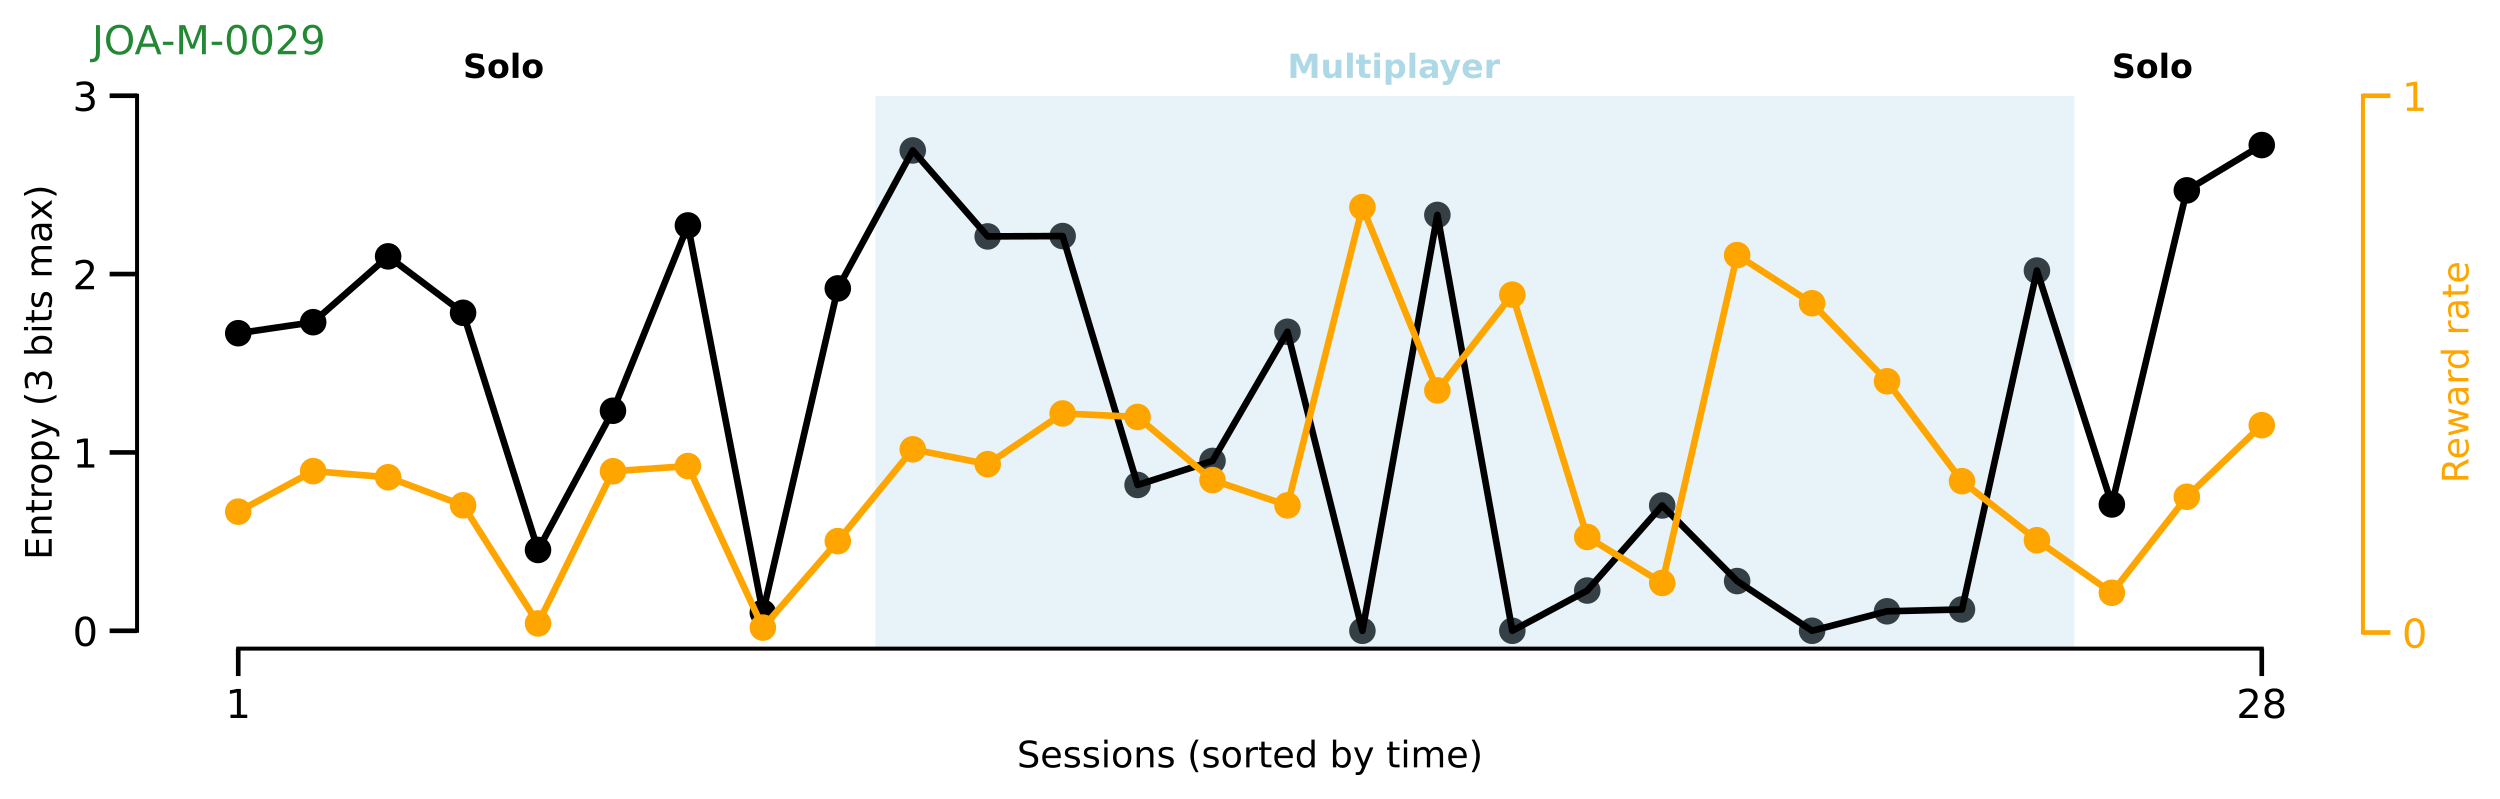
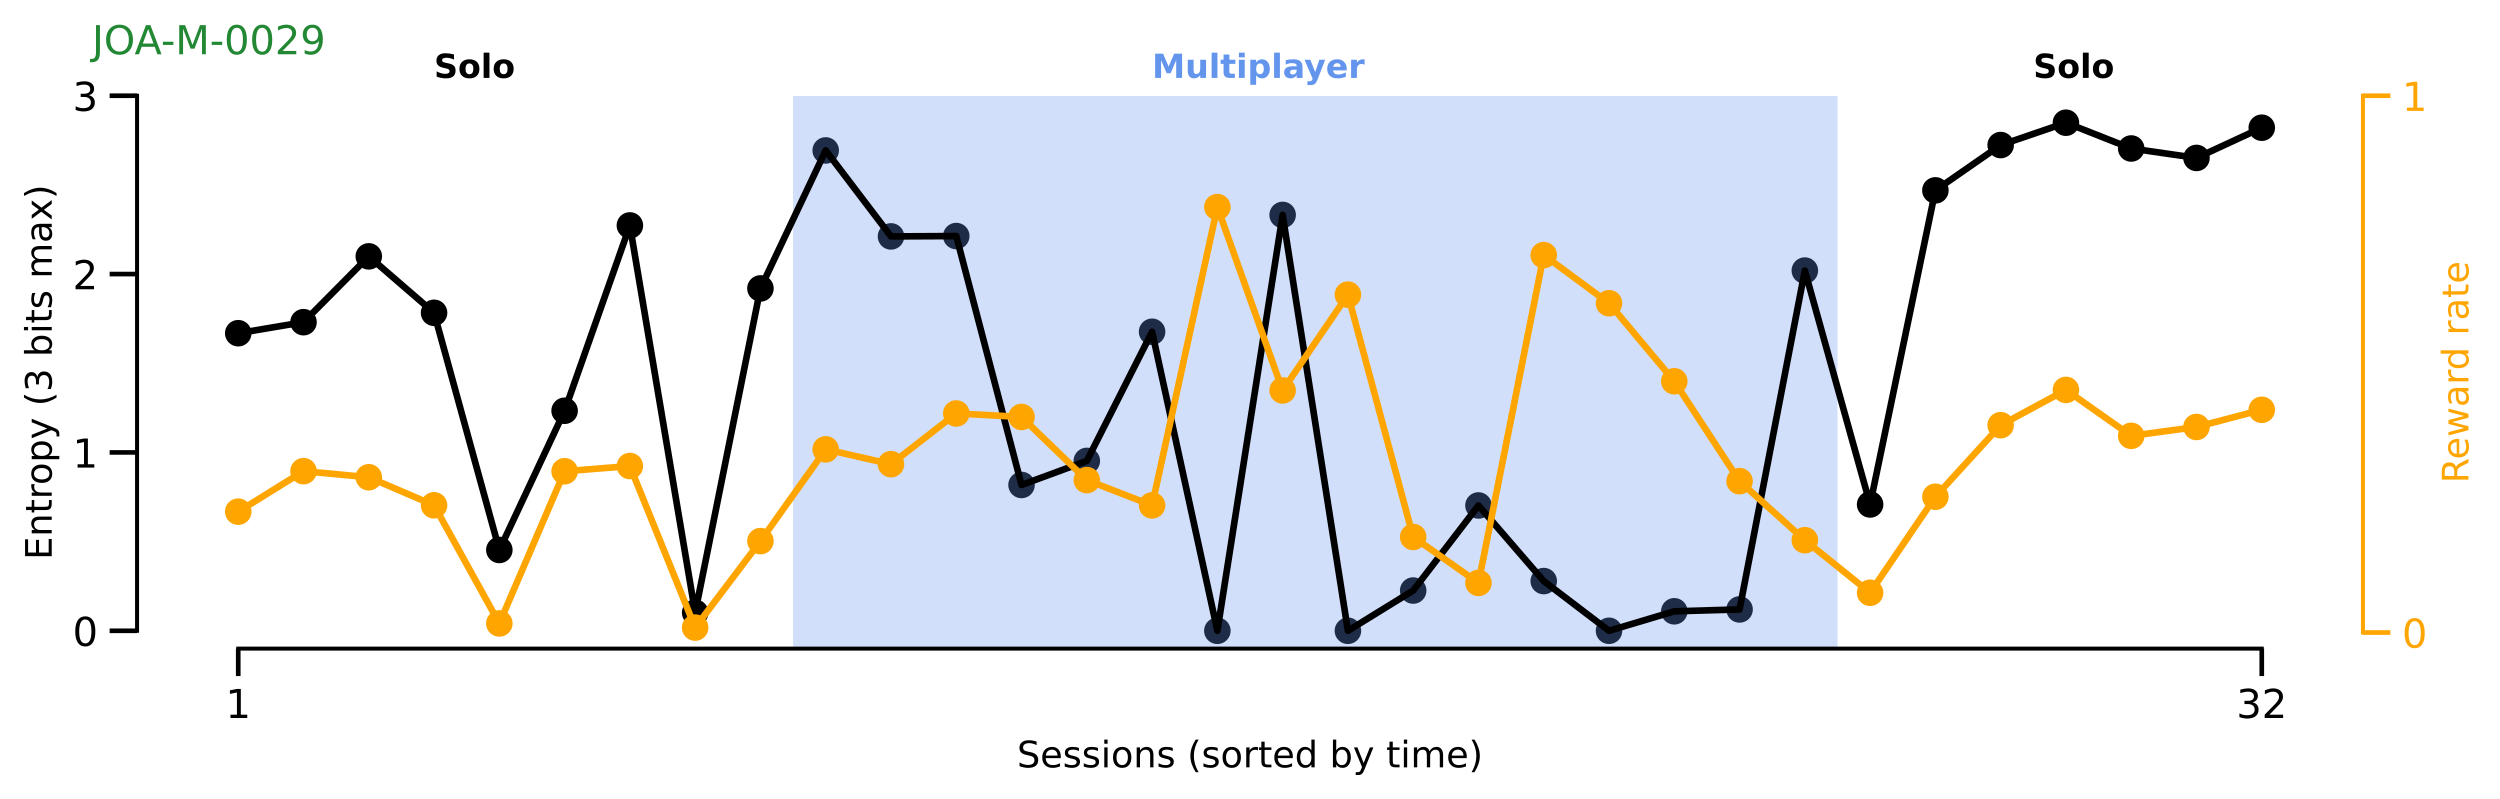
<svg xmlns="http://www.w3.org/2000/svg" xmlns:xlink="http://www.w3.org/1999/xlink" width="752.062pt" height="240.33pt" viewBox="0 0 752.062 240.33" version="1.1">
  <defs>
    <style type="text/css">*{stroke-linejoin: round; stroke-linecap: butt}</style>
  </defs>
  <g id="figure_1">
    <g id="patch_1">
      <path d="M 0 240.33  L 752.062 240.33  L 752.062 0  L 0 0  L 0 240.33  z " style="fill: none" />
    </g>
    <g id="axes_1">
      <g id="patch_2">
        <path d="M 41.231 195.12  L 710.831 195.12  L 710.831 28.8  L 41.231 28.8  L 41.231 195.12  z " style="fill: none" />
      </g>
      <g id="PathCollection_1">
        <defs>
-           <path id="md3c4a879fd" d="M 0 3.5  C 0.928 3.5 1.819 3.131 2.475 2.475  C 3.131 1.819 3.5 0.928 3.5 0  C 3.5 -0.928 3.131 -1.819 2.475 -2.475  C 1.819 -3.131 0.928 -3.5 0 -3.5  C -0.928 -3.5 -1.819 -3.131 -2.475 -2.475  C -3.131 -1.819 -3.5 -0.928 -3.5 0  C -3.5 0.928 -3.131 1.819 -2.475 2.475  C -1.819 3.131 -0.928 3.5 0 3.5  z " style="stroke: #000000" />
+           <path id="mc08b52b706" d="M 0 3.5  C 0.928 3.5 1.819 3.131 2.475 2.475  C 3.131 1.819 3.5 0.928 3.5 0  C 3.5 -0.928 3.131 -1.819 2.475 -2.475  C 1.819 -3.131 0.928 -3.5 0 -3.5  C -0.928 -3.5 -1.819 -3.131 -2.475 -2.475  C -3.131 -1.819 -3.5 -0.928 -3.5 0  C -3.5 0.928 -3.131 1.819 -2.475 2.475  C -1.819 3.131 -0.928 3.5 0 3.5  z " style="stroke: #000000" />
        </defs>
-         <g clip-path="url(#p5abefba0b2)">
-           <use xlink:href="#md3c4a879fd" x="71.667" y="100.238" style="stroke: #000000" />
-           <use xlink:href="#md3c4a879fd" x="94.213" y="96.921" style="stroke: #000000" />
-           <use xlink:href="#md3c4a879fd" x="116.758" y="77.117" style="stroke: #000000" />
-           <use xlink:href="#md3c4a879fd" x="139.304" y="94.098" style="stroke: #000000" />
-           <use xlink:href="#md3c4a879fd" x="161.849" y="165.441" style="stroke: #000000" />
-           <use xlink:href="#md3c4a879fd" x="184.395" y="123.566" style="stroke: #000000" />
-           <use xlink:href="#md3c4a879fd" x="206.94" y="67.819" style="stroke: #000000" />
-           <use xlink:href="#md3c4a879fd" x="229.485" y="184.305" style="stroke: #000000" />
-           <use xlink:href="#md3c4a879fd" x="252.031" y="86.764" style="stroke: #000000" />
-           <use xlink:href="#md3c4a879fd" x="274.576" y="45.256" style="stroke: #000000" />
-           <use xlink:href="#md3c4a879fd" x="297.122" y="71.117" style="stroke: #000000" />
-           <use xlink:href="#md3c4a879fd" x="319.667" y="71.014" style="stroke: #000000" />
-           <use xlink:href="#md3c4a879fd" x="342.213" y="145.889" style="stroke: #000000" />
-           <use xlink:href="#md3c4a879fd" x="364.758" y="138.654" style="stroke: #000000" />
-           <use xlink:href="#md3c4a879fd" x="387.304" y="99.801" style="stroke: #000000" />
-           <use xlink:href="#md3c4a879fd" x="409.849" y="189.755" style="stroke: #000000" />
-           <use xlink:href="#md3c4a879fd" x="432.395" y="64.656" style="stroke: #000000" />
-           <use xlink:href="#md3c4a879fd" x="454.94" y="189.755" style="stroke: #000000" />
-           <use xlink:href="#md3c4a879fd" x="477.485" y="177.649" style="stroke: #000000" />
-           <use xlink:href="#md3c4a879fd" x="500.031" y="152.057" style="stroke: #000000" />
-           <use xlink:href="#md3c4a879fd" x="522.576" y="174.801" style="stroke: #000000" />
-           <use xlink:href="#md3c4a879fd" x="545.122" y="189.755" style="stroke: #000000" />
-           <use xlink:href="#md3c4a879fd" x="567.667" y="183.893" style="stroke: #000000" />
-           <use xlink:href="#md3c4a879fd" x="590.213" y="183.332" style="stroke: #000000" />
-           <use xlink:href="#md3c4a879fd" x="612.758" y="81.395" style="stroke: #000000" />
-           <use xlink:href="#md3c4a879fd" x="635.304" y="151.754" style="stroke: #000000" />
-           <use xlink:href="#md3c4a879fd" x="657.849" y="57.263" style="stroke: #000000" />
-           <use xlink:href="#md3c4a879fd" x="680.395" y="43.635" style="stroke: #000000" />
+         <g clip-path="url(#pdc234f797a)">
+           <use xlink:href="#mc08b52b706" x="71.667" y="100.238" style="stroke: #000000" />
+           <use xlink:href="#mc08b52b706" x="91.304" y="96.921" style="stroke: #000000" />
+           <use xlink:href="#mc08b52b706" x="110.94" y="77.117" style="stroke: #000000" />
+           <use xlink:href="#mc08b52b706" x="130.576" y="94.098" style="stroke: #000000" />
+           <use xlink:href="#mc08b52b706" x="150.213" y="165.441" style="stroke: #000000" />
+           <use xlink:href="#mc08b52b706" x="169.849" y="123.566" style="stroke: #000000" />
+           <use xlink:href="#mc08b52b706" x="189.485" y="67.819" style="stroke: #000000" />
+           <use xlink:href="#mc08b52b706" x="209.122" y="184.305" style="stroke: #000000" />
+           <use xlink:href="#mc08b52b706" x="228.758" y="86.764" style="stroke: #000000" />
+           <use xlink:href="#mc08b52b706" x="248.395" y="45.256" style="stroke: #000000" />
+           <use xlink:href="#mc08b52b706" x="268.031" y="71.117" style="stroke: #000000" />
+           <use xlink:href="#mc08b52b706" x="287.667" y="71.014" style="stroke: #000000" />
+           <use xlink:href="#mc08b52b706" x="307.304" y="145.889" style="stroke: #000000" />
+           <use xlink:href="#mc08b52b706" x="326.94" y="138.654" style="stroke: #000000" />
+           <use xlink:href="#mc08b52b706" x="346.576" y="99.801" style="stroke: #000000" />
+           <use xlink:href="#mc08b52b706" x="366.213" y="189.755" style="stroke: #000000" />
+           <use xlink:href="#mc08b52b706" x="385.849" y="64.656" style="stroke: #000000" />
+           <use xlink:href="#mc08b52b706" x="405.485" y="189.755" style="stroke: #000000" />
+           <use xlink:href="#mc08b52b706" x="425.122" y="177.649" style="stroke: #000000" />
+           <use xlink:href="#mc08b52b706" x="444.758" y="152.057" style="stroke: #000000" />
+           <use xlink:href="#mc08b52b706" x="464.395" y="174.801" style="stroke: #000000" />
+           <use xlink:href="#mc08b52b706" x="484.031" y="189.755" style="stroke: #000000" />
+           <use xlink:href="#mc08b52b706" x="503.667" y="183.893" style="stroke: #000000" />
+           <use xlink:href="#mc08b52b706" x="523.304" y="183.332" style="stroke: #000000" />
+           <use xlink:href="#mc08b52b706" x="542.94" y="81.395" style="stroke: #000000" />
+           <use xlink:href="#mc08b52b706" x="562.576" y="151.754" style="stroke: #000000" />
+           <use xlink:href="#mc08b52b706" x="582.213" y="57.263" style="stroke: #000000" />
+           <use xlink:href="#mc08b52b706" x="601.849" y="43.635" style="stroke: #000000" />
+           <use xlink:href="#mc08b52b706" x="621.485" y="36.917" style="stroke: #000000" />
+           <use xlink:href="#mc08b52b706" x="641.122" y="44.67" style="stroke: #000000" />
+           <use xlink:href="#mc08b52b706" x="660.758" y="47.511" style="stroke: #000000" />
+           <use xlink:href="#mc08b52b706" x="680.395" y="38.418" style="stroke: #000000" />
        </g>
      </g>
      <g id="patch_3">
-         <path d="M 263.304 195.12  L 624.031 195.12  L 624.031 28.8  L 263.304 28.8  z " clip-path="url(#p5abefba0b2)" style="fill: #add8e6; opacity: 0.3" />
+         <path d="M 238.576 195.12  L 552.758 195.12  L 552.758 28.8  L 238.576 28.8  z " clip-path="url(#pdc234f797a)" style="fill: #6495ed; opacity: 0.3" />
      </g>
      <g id="matplotlib.axis_1">
        <g id="xtick_1">
          <g id="line2d_1">
            <defs>
-               <path id="m844cc47be1" d="M 0 0  L 0 8.25  " style="stroke: #000000; stroke-width: 1.4" />
-             </defs>
-             <g>
-               <use xlink:href="#m844cc47be1" x="71.667" y="195.12" style="stroke: #000000; stroke-width: 1.4" />
+               <path id="ma9e81894f5" d="M 0 0  L 0 8.25  " style="stroke: #000000; stroke-width: 1.4" />
+             </defs>
+             <g>
+               <use xlink:href="#ma9e81894f5" x="71.667" y="195.12" style="stroke: #000000; stroke-width: 1.4" />
            </g>
          </g>
          <g id="text_1">
            <g transform="translate(67.8498 215.9881) scale(0.12 -0.12)">
              <defs>
                <path id="DejaVuSans-31" d="M 794 531  L 1825 531  L 1825 4091  L 703 3866  L 703 4441  L 1819 4666  L 2450 4666  L 2450 531  L 3481 531  L 3481 0  L 794 0  L 794 531  z " transform="scale(0.015625)" />
              </defs>
              <use xlink:href="#DejaVuSans-31" />
            </g>
          </g>
        </g>
        <g id="xtick_2">
          <g id="line2d_2">
            <g>
-               <use xlink:href="#m844cc47be1" x="680.395" y="195.12" style="stroke: #000000; stroke-width: 1.4" />
+               <use xlink:href="#ma9e81894f5" x="680.395" y="195.12" style="stroke: #000000; stroke-width: 1.4" />
            </g>
          </g>
          <g id="text_2">
            <g transform="translate(672.7596 215.9881) scale(0.12 -0.12)">
              <defs>
+                 <path id="DejaVuSans-33" d="M 2597 2516  Q 3050 2419 3304 2112  Q 3559 1806 3559 1356  Q 3559 666 3084 287  Q 2609 -91 1734 -91  Q 1441 -91 1130 -33  Q 819 25 488 141  L 488 750  Q 750 597 1062 519  Q 1375 441 1716 441  Q 2309 441 2620 675  Q 2931 909 2931 1356  Q 2931 1769 2642 2001  Q 2353 2234 1838 2234  L 1294 2234  L 1294 2753  L 1863 2753  Q 2328 2753 2575 2939  Q 2822 3125 2822 3475  Q 2822 3834 2567 4026  Q 2313 4219 1838 4219  Q 1578 4219 1281 4162  Q 984 4106 628 3988  L 628 4550  Q 988 4650 1302 4700  Q 1616 4750 1894 4750  Q 2613 4750 3031 4423  Q 3450 4097 3450 3541  Q 3450 3153 3228 2886  Q 3006 2619 2597 2516  z " transform="scale(0.015625)" />
                <path id="DejaVuSans-32" d="M 1228 531  L 3431 531  L 3431 0  L 469 0  L 469 531  Q 828 903 1448 1529  Q 2069 2156 2228 2338  Q 2531 2678 2651 2914  Q 2772 3150 2772 3378  Q 2772 3750 2511 3984  Q 2250 4219 1831 4219  Q 1534 4219 1204 4116  Q 875 4013 500 3803  L 500 4441  Q 881 4594 1212 4672  Q 1544 4750 1819 4750  Q 2544 4750 2975 4387  Q 3406 4025 3406 3419  Q 3406 3131 3298 2873  Q 3191 2616 2906 2266  Q 2828 2175 2409 1742  Q 1991 1309 1228 531  z " transform="scale(0.015625)" />
-                 <path id="DejaVuSans-38" d="M 2034 2216  Q 1584 2216 1326 1975  Q 1069 1734 1069 1313  Q 1069 891 1326 650  Q 1584 409 2034 409  Q 2484 409 2743 651  Q 3003 894 3003 1313  Q 3003 1734 2745 1975  Q 2488 2216 2034 2216  z M 1403 2484  Q 997 2584 770 2862  Q 544 3141 544 3541  Q 544 4100 942 4425  Q 1341 4750 2034 4750  Q 2731 4750 3128 4425  Q 3525 4100 3525 3541  Q 3525 3141 3298 2862  Q 3072 2584 2669 2484  Q 3125 2378 3379 2068  Q 3634 1759 3634 1313  Q 3634 634 3220 271  Q 2806 -91 2034 -91  Q 1263 -91 848 271  Q 434 634 434 1313  Q 434 1759 690 2068  Q 947 2378 1403 2484  z M 1172 3481  Q 1172 3119 1398 2916  Q 1625 2713 2034 2713  Q 2441 2713 2670 2916  Q 2900 3119 2900 3481  Q 2900 3844 2670 4047  Q 2441 4250 2034 4250  Q 1625 4250 1398 4047  Q 1172 3844 1172 3481  z " transform="scale(0.015625)" />
              </defs>
-               <use xlink:href="#DejaVuSans-32" />
-               <use xlink:href="#DejaVuSans-38" transform="translate(63.62305 0)" />
+               <use xlink:href="#DejaVuSans-33" />
+               <use xlink:href="#DejaVuSans-32" transform="translate(63.62305 0)" />
            </g>
          </g>
        </g>
        <g id="text_3">
          <g transform="translate(305.9489 230.842) scale(0.11 -0.11)">
            <defs>
              <path id="DejaVuSans-53" d="M 3425 4513  L 3425 3897  Q 3066 4069 2747 4153  Q 2428 4238 2131 4238  Q 1616 4238 1336 4038  Q 1056 3838 1056 3469  Q 1056 3159 1242 3001  Q 1428 2844 1947 2747  L 2328 2669  Q 3034 2534 3370 2195  Q 3706 1856 3706 1288  Q 3706 609 3251 259  Q 2797 -91 1919 -91  Q 1588 -91 1214 -16  Q 841 59 441 206  L 441 856  Q 825 641 1194 531  Q 1563 422 1919 422  Q 2459 422 2753 634  Q 3047 847 3047 1241  Q 3047 1584 2836 1778  Q 2625 1972 2144 2069  L 1759 2144  Q 1053 2284 737 2584  Q 422 2884 422 3419  Q 422 4038 858 4394  Q 1294 4750 2059 4750  Q 2388 4750 2728 4690  Q 3069 4631 3425 4513  z " transform="scale(0.015625)" />
              <path id="DejaVuSans-65" d="M 3597 1894  L 3597 1613  L 953 1613  Q 991 1019 1311 708  Q 1631 397 2203 397  Q 2534 397 2845 478  Q 3156 559 3463 722  L 3463 178  Q 3153 47 2828 -22  Q 2503 -91 2169 -91  Q 1331 -91 842 396  Q 353 884 353 1716  Q 353 2575 817 3079  Q 1281 3584 2069 3584  Q 2775 3584 3186 3129  Q 3597 2675 3597 1894  z M 3022 2063  Q 3016 2534 2758 2815  Q 2500 3097 2075 3097  Q 1594 3097 1305 2825  Q 1016 2553 972 2059  L 3022 2063  z " transform="scale(0.015625)" />
              <path id="DejaVuSans-73" d="M 2834 3397  L 2834 2853  Q 2591 2978 2328 3040  Q 2066 3103 1784 3103  Q 1356 3103 1142 2972  Q 928 2841 928 2578  Q 928 2378 1081 2264  Q 1234 2150 1697 2047  L 1894 2003  Q 2506 1872 2764 1633  Q 3022 1394 3022 966  Q 3022 478 2636 193  Q 2250 -91 1575 -91  Q 1294 -91 989 -36  Q 684 19 347 128  L 347 722  Q 666 556 975 473  Q 1284 391 1588 391  Q 1994 391 2212 530  Q 2431 669 2431 922  Q 2431 1156 2273 1281  Q 2116 1406 1581 1522  L 1381 1569  Q 847 1681 609 1914  Q 372 2147 372 2553  Q 372 3047 722 3315  Q 1072 3584 1716 3584  Q 2034 3584 2315 3537  Q 2597 3491 2834 3397  z " transform="scale(0.015625)" />
              <path id="DejaVuSans-69" d="M 603 3500  L 1178 3500  L 1178 0  L 603 0  L 603 3500  z M 603 4863  L 1178 4863  L 1178 4134  L 603 4134  L 603 4863  z " transform="scale(0.015625)" />
              <path id="DejaVuSans-6f" d="M 1959 3097  Q 1497 3097 1228 2736  Q 959 2375 959 1747  Q 959 1119 1226 758  Q 1494 397 1959 397  Q 2419 397 2687 759  Q 2956 1122 2956 1747  Q 2956 2369 2687 2733  Q 2419 3097 1959 3097  z M 1959 3584  Q 2709 3584 3137 3096  Q 3566 2609 3566 1747  Q 3566 888 3137 398  Q 2709 -91 1959 -91  Q 1206 -91 779 398  Q 353 888 353 1747  Q 353 2609 779 3096  Q 1206 3584 1959 3584  z " transform="scale(0.015625)" />
              <path id="DejaVuSans-6e" d="M 3513 2113  L 3513 0  L 2938 0  L 2938 2094  Q 2938 2591 2744 2837  Q 2550 3084 2163 3084  Q 1697 3084 1428 2787  Q 1159 2491 1159 1978  L 1159 0  L 581 0  L 581 3500  L 1159 3500  L 1159 2956  Q 1366 3272 1645 3428  Q 1925 3584 2291 3584  Q 2894 3584 3203 3211  Q 3513 2838 3513 2113  z " transform="scale(0.015625)" />
              <path id="DejaVuSans-20" transform="scale(0.015625)" />
              <path id="DejaVuSans-28" d="M 1984 4856  Q 1566 4138 1362 3434  Q 1159 2731 1159 2009  Q 1159 1288 1364 580  Q 1569 -128 1984 -844  L 1484 -844  Q 1016 -109 783 600  Q 550 1309 550 2009  Q 550 2706 781 3412  Q 1013 4119 1484 4856  L 1984 4856  z " transform="scale(0.015625)" />
              <path id="DejaVuSans-72" d="M 2631 2963  Q 2534 3019 2420 3045  Q 2306 3072 2169 3072  Q 1681 3072 1420 2755  Q 1159 2438 1159 1844  L 1159 0  L 581 0  L 581 3500  L 1159 3500  L 1159 2956  Q 1341 3275 1631 3429  Q 1922 3584 2338 3584  Q 2397 3584 2469 3576  Q 2541 3569 2628 3553  L 2631 2963  z " transform="scale(0.015625)" />
              <path id="DejaVuSans-74" d="M 1172 4494  L 1172 3500  L 2356 3500  L 2356 3053  L 1172 3053  L 1172 1153  Q 1172 725 1289 603  Q 1406 481 1766 481  L 2356 481  L 2356 0  L 1766 0  Q 1100 0 847 248  Q 594 497 594 1153  L 594 3053  L 172 3053  L 172 3500  L 594 3500  L 594 4494  L 1172 4494  z " transform="scale(0.015625)" />
              <path id="DejaVuSans-64" d="M 2906 2969  L 2906 4863  L 3481 4863  L 3481 0  L 2906 0  L 2906 525  Q 2725 213 2448 61  Q 2172 -91 1784 -91  Q 1150 -91 751 415  Q 353 922 353 1747  Q 353 2572 751 3078  Q 1150 3584 1784 3584  Q 2172 3584 2448 3432  Q 2725 3281 2906 2969  z M 947 1747  Q 947 1113 1208 752  Q 1469 391 1925 391  Q 2381 391 2643 752  Q 2906 1113 2906 1747  Q 2906 2381 2643 2742  Q 2381 3103 1925 3103  Q 1469 3103 1208 2742  Q 947 2381 947 1747  z " transform="scale(0.015625)" />
              <path id="DejaVuSans-62" d="M 3116 1747  Q 3116 2381 2855 2742  Q 2594 3103 2138 3103  Q 1681 3103 1420 2742  Q 1159 2381 1159 1747  Q 1159 1113 1420 752  Q 1681 391 2138 391  Q 2594 391 2855 752  Q 3116 1113 3116 1747  z M 1159 2969  Q 1341 3281 1617 3432  Q 1894 3584 2278 3584  Q 2916 3584 3314 3078  Q 3713 2572 3713 1747  Q 3713 922 3314 415  Q 2916 -91 2278 -91  Q 1894 -91 1617 61  Q 1341 213 1159 525  L 1159 0  L 581 0  L 581 4863  L 1159 4863  L 1159 2969  z " transform="scale(0.015625)" />
              <path id="DejaVuSans-79" d="M 2059 -325  Q 1816 -950 1584 -1140  Q 1353 -1331 966 -1331  L 506 -1331  L 506 -850  L 844 -850  Q 1081 -850 1212 -737  Q 1344 -625 1503 -206  L 1606 56  L 191 3500  L 800 3500  L 1894 763  L 2988 3500  L 3597 3500  L 2059 -325  z " transform="scale(0.015625)" />
              <path id="DejaVuSans-6d" d="M 3328 2828  Q 3544 3216 3844 3400  Q 4144 3584 4550 3584  Q 5097 3584 5394 3201  Q 5691 2819 5691 2113  L 5691 0  L 5113 0  L 5113 2094  Q 5113 2597 4934 2840  Q 4756 3084 4391 3084  Q 3944 3084 3684 2787  Q 3425 2491 3425 1978  L 3425 0  L 2847 0  L 2847 2094  Q 2847 2600 2669 2842  Q 2491 3084 2119 3084  Q 1678 3084 1418 2786  Q 1159 2488 1159 1978  L 1159 0  L 581 0  L 581 3500  L 1159 3500  L 1159 2956  Q 1356 3278 1631 3431  Q 1906 3584 2284 3584  Q 2666 3584 2933 3390  Q 3200 3197 3328 2828  z " transform="scale(0.015625)" />
              <path id="DejaVuSans-29" d="M 513 4856  L 1013 4856  Q 1481 4119 1714 3412  Q 1947 2706 1947 2009  Q 1947 1309 1714 600  Q 1481 -109 1013 -844  L 513 -844  Q 928 -128 1133 580  Q 1338 1288 1338 2009  Q 1338 2731 1133 3434  Q 928 4138 513 4856  z " transform="scale(0.015625)" />
            </defs>
            <use xlink:href="#DejaVuSans-53" />
            <use xlink:href="#DejaVuSans-65" transform="translate(63.47656 0)" />
            <use xlink:href="#DejaVuSans-73" transform="translate(125 0)" />
            <use xlink:href="#DejaVuSans-73" transform="translate(177.0996 0)" />
            <use xlink:href="#DejaVuSans-69" transform="translate(229.1992 0)" />
            <use xlink:href="#DejaVuSans-6f" transform="translate(256.9824 0)" />
            <use xlink:href="#DejaVuSans-6e" transform="translate(318.1641 0)" />
            <use xlink:href="#DejaVuSans-73" transform="translate(381.543 0)" />
            <use xlink:href="#DejaVuSans-20" transform="translate(433.6426 0)" />
            <use xlink:href="#DejaVuSans-28" transform="translate(465.4297 0)" />
            <use xlink:href="#DejaVuSans-73" transform="translate(504.4434 0)" />
            <use xlink:href="#DejaVuSans-6f" transform="translate(556.543 0)" />
            <use xlink:href="#DejaVuSans-72" transform="translate(617.7246 0)" />
            <use xlink:href="#DejaVuSans-74" transform="translate(658.8379 0)" />
            <use xlink:href="#DejaVuSans-65" transform="translate(698.0469 0)" />
            <use xlink:href="#DejaVuSans-64" transform="translate(759.5703 0)" />
            <use xlink:href="#DejaVuSans-20" transform="translate(823.0469 0)" />
            <use xlink:href="#DejaVuSans-62" transform="translate(854.834 0)" />
            <use xlink:href="#DejaVuSans-79" transform="translate(918.3105 0)" />
            <use xlink:href="#DejaVuSans-20" transform="translate(977.4902 0)" />
            <use xlink:href="#DejaVuSans-74" transform="translate(1009.277 0)" />
            <use xlink:href="#DejaVuSans-69" transform="translate(1048.486 0)" />
            <use xlink:href="#DejaVuSans-6d" transform="translate(1076.27 0)" />
            <use xlink:href="#DejaVuSans-65" transform="translate(1173.682 0)" />
            <use xlink:href="#DejaVuSans-29" transform="translate(1235.205 0)" />
          </g>
        </g>
      </g>
      <g id="matplotlib.axis_2">
        <g id="ytick_1">
          <g id="line2d_3">
            <defs>
-               <path id="m5812d66f61" d="M 0 0  L -8.25 0  " style="stroke: #000000; stroke-width: 1.4" />
-             </defs>
-             <g>
-               <use xlink:href="#m5812d66f61" x="41.231" y="189.755" style="stroke: #000000; stroke-width: 1.4" />
+               <path id="mdd4c0c4af2" d="M 0 0  L -8.25 0  " style="stroke: #000000; stroke-width: 1.4" />
+             </defs>
+             <g>
+               <use xlink:href="#mdd4c0c4af2" x="41.231" y="189.755" style="stroke: #000000; stroke-width: 1.4" />
            </g>
          </g>
          <g id="text_4">
            <g transform="translate(21.84594 194.3139) scale(0.12 -0.12)">
              <defs>
                <path id="DejaVuSans-30" d="M 2034 4250  Q 1547 4250 1301 3770  Q 1056 3291 1056 2328  Q 1056 1369 1301 889  Q 1547 409 2034 409  Q 2525 409 2770 889  Q 3016 1369 3016 2328  Q 3016 3291 2770 3770  Q 2525 4250 2034 4250  z M 2034 4750  Q 2819 4750 3233 4129  Q 3647 3509 3647 2328  Q 3647 1150 3233 529  Q 2819 -91 2034 -91  Q 1250 -91 836 529  Q 422 1150 422 2328  Q 422 3509 836 4129  Q 1250 4750 2034 4750  z " transform="scale(0.015625)" />
              </defs>
              <use xlink:href="#DejaVuSans-30" />
            </g>
          </g>
        </g>
        <g id="ytick_2">
          <g id="line2d_4">
            <g>
-               <use xlink:href="#m5812d66f61" x="41.231" y="136.103" style="stroke: #000000; stroke-width: 1.4" />
+               <use xlink:href="#mdd4c0c4af2" x="41.231" y="136.103" style="stroke: #000000; stroke-width: 1.4" />
            </g>
          </g>
          <g id="text_5">
            <g transform="translate(21.84594 140.6623) scale(0.12 -0.12)">
              <use xlink:href="#DejaVuSans-31" />
            </g>
          </g>
        </g>
        <g id="ytick_3">
          <g id="line2d_5">
            <g>
-               <use xlink:href="#m5812d66f61" x="41.231" y="82.452" style="stroke: #000000; stroke-width: 1.4" />
+               <use xlink:href="#mdd4c0c4af2" x="41.231" y="82.452" style="stroke: #000000; stroke-width: 1.4" />
            </g>
          </g>
          <g id="text_6">
            <g transform="translate(21.84594 87.01068) scale(0.12 -0.12)">
              <use xlink:href="#DejaVuSans-32" />
            </g>
          </g>
        </g>
        <g id="ytick_4">
          <g id="line2d_6">
            <g>
-               <use xlink:href="#m5812d66f61" x="41.231" y="28.8" style="stroke: #000000; stroke-width: 1.4" />
+               <use xlink:href="#mdd4c0c4af2" x="41.231" y="28.8" style="stroke: #000000; stroke-width: 1.4" />
            </g>
          </g>
          <g id="text_7">
            <g transform="translate(21.84594 33.35906) scale(0.12 -0.12)">
-               <defs>
-                 <path id="DejaVuSans-33" d="M 2597 2516  Q 3050 2419 3304 2112  Q 3559 1806 3559 1356  Q 3559 666 3084 287  Q 2609 -91 1734 -91  Q 1441 -91 1130 -33  Q 819 25 488 141  L 488 750  Q 750 597 1062 519  Q 1375 441 1716 441  Q 2309 441 2620 675  Q 2931 909 2931 1356  Q 2931 1769 2642 2001  Q 2353 2234 1838 2234  L 1294 2234  L 1294 2753  L 1863 2753  Q 2328 2753 2575 2939  Q 2822 3125 2822 3475  Q 2822 3834 2567 4026  Q 2313 4219 1838 4219  Q 1578 4219 1281 4162  Q 984 4106 628 3988  L 628 4550  Q 988 4650 1302 4700  Q 1616 4750 1894 4750  Q 2613 4750 3031 4423  Q 3450 4097 3450 3541  Q 3450 3153 3228 2886  Q 3006 2619 2597 2516  z " transform="scale(0.015625)" />
-               </defs>
              <use xlink:href="#DejaVuSans-33" />
            </g>
          </g>
        </g>
        <g id="text_8">
          <g transform="translate(15.55828 168.3857) rotate(-90) scale(0.11 -0.11)">
            <defs>
              <path id="DejaVuSans-45" d="M 628 4666  L 3578 4666  L 3578 4134  L 1259 4134  L 1259 2753  L 3481 2753  L 3481 2222  L 1259 2222  L 1259 531  L 3634 531  L 3634 0  L 628 0  L 628 4666  z " transform="scale(0.015625)" />
              <path id="DejaVuSans-70" d="M 1159 525  L 1159 -1331  L 581 -1331  L 581 3500  L 1159 3500  L 1159 2969  Q 1341 3281 1617 3432  Q 1894 3584 2278 3584  Q 2916 3584 3314 3078  Q 3713 2572 3713 1747  Q 3713 922 3314 415  Q 2916 -91 2278 -91  Q 1894 -91 1617 61  Q 1341 213 1159 525  z M 3116 1747  Q 3116 2381 2855 2742  Q 2594 3103 2138 3103  Q 1681 3103 1420 2742  Q 1159 2381 1159 1747  Q 1159 1113 1420 752  Q 1681 391 2138 391  Q 2594 391 2855 752  Q 3116 1113 3116 1747  z " transform="scale(0.015625)" />
              <path id="DejaVuSans-61" d="M 2194 1759  Q 1497 1759 1228 1600  Q 959 1441 959 1056  Q 959 750 1161 570  Q 1363 391 1709 391  Q 2188 391 2477 730  Q 2766 1069 2766 1631  L 2766 1759  L 2194 1759  z M 3341 1997  L 3341 0  L 2766 0  L 2766 531  Q 2569 213 2275 61  Q 1981 -91 1556 -91  Q 1019 -91 701 211  Q 384 513 384 1019  Q 384 1609 779 1909  Q 1175 2209 1959 2209  L 2766 2209  L 2766 2266  Q 2766 2663 2505 2880  Q 2244 3097 1772 3097  Q 1472 3097 1187 3025  Q 903 2953 641 2809  L 641 3341  Q 956 3463 1253 3523  Q 1550 3584 1831 3584  Q 2591 3584 2966 3190  Q 3341 2797 3341 1997  z " transform="scale(0.015625)" />
              <path id="DejaVuSans-78" d="M 3513 3500  L 2247 1797  L 3578 0  L 2900 0  L 1881 1375  L 863 0  L 184 0  L 1544 1831  L 300 3500  L 978 3500  L 1906 2253  L 2834 3500  L 3513 3500  z " transform="scale(0.015625)" />
            </defs>
            <use xlink:href="#DejaVuSans-45" />
            <use xlink:href="#DejaVuSans-6e" transform="translate(63.18359 0)" />
            <use xlink:href="#DejaVuSans-74" transform="translate(126.5625 0)" />
            <use xlink:href="#DejaVuSans-72" transform="translate(165.7715 0)" />
            <use xlink:href="#DejaVuSans-6f" transform="translate(204.6348 0)" />
            <use xlink:href="#DejaVuSans-70" transform="translate(265.8164 0)" />
            <use xlink:href="#DejaVuSans-79" transform="translate(329.293 0)" />
            <use xlink:href="#DejaVuSans-20" transform="translate(388.4727 0)" />
            <use xlink:href="#DejaVuSans-28" transform="translate(420.2598 0)" />
            <use xlink:href="#DejaVuSans-33" transform="translate(459.2734 0)" />
            <use xlink:href="#DejaVuSans-20" transform="translate(522.8965 0)" />
            <use xlink:href="#DejaVuSans-62" transform="translate(554.6836 0)" />
            <use xlink:href="#DejaVuSans-69" transform="translate(618.1602 0)" />
            <use xlink:href="#DejaVuSans-74" transform="translate(645.9434 0)" />
            <use xlink:href="#DejaVuSans-73" transform="translate(685.1523 0)" />
            <use xlink:href="#DejaVuSans-20" transform="translate(737.252 0)" />
            <use xlink:href="#DejaVuSans-6d" transform="translate(769.0391 0)" />
            <use xlink:href="#DejaVuSans-61" transform="translate(866.4512 0)" />
            <use xlink:href="#DejaVuSans-78" transform="translate(927.7305 0)" />
            <use xlink:href="#DejaVuSans-29" transform="translate(986.9102 0)" />
          </g>
        </g>
      </g>
      <g id="line2d_7">
-         <path d="M 71.667 100.238  L 94.213 96.921  L 116.758 77.117  L 139.304 94.098  L 161.849 165.441  L 184.395 123.566  L 206.94 67.819  L 229.485 184.305  L 252.031 86.764  L 274.576 45.256  L 297.122 71.117  L 319.667 71.014  L 342.213 145.889  L 364.758 138.654  L 387.304 99.801  L 409.849 189.755  L 432.395 64.656  L 454.94 189.755  L 477.485 177.649  L 500.031 152.057  L 522.576 174.801  L 545.122 189.755  L 567.667 183.893  L 590.213 183.332  L 612.758 81.395  L 635.304 151.754  L 657.849 57.263  L 680.395 43.635  " clip-path="url(#p5abefba0b2)" style="fill: none; stroke: #000000; stroke-width: 2; stroke-linecap: square" />
+         <path d="M 71.667 100.238  L 91.304 96.921  L 110.94 77.117  L 130.576 94.098  L 150.213 165.441  L 169.849 123.566  L 189.485 67.819  L 209.122 184.305  L 228.758 86.764  L 248.395 45.256  L 268.031 71.117  L 287.667 71.014  L 307.304 145.889  L 326.94 138.654  L 346.576 99.801  L 366.213 189.755  L 385.849 64.656  L 405.485 189.755  L 425.122 177.649  L 444.758 152.057  L 464.395 174.801  L 484.031 189.755  L 503.667 183.893  L 523.304 183.332  L 542.94 81.395  L 562.576 151.754  L 582.213 57.263  L 601.849 43.635  L 621.485 36.917  L 641.122 44.67  L 660.758 47.511  L 680.395 38.418  " clip-path="url(#pdc234f797a)" style="fill: none; stroke: #000000; stroke-width: 2; stroke-linecap: square" />
      </g>
      <g id="patch_4">
        <path d="M 41.231 189.755  L 41.231 28.8  " style="fill: none; stroke: #000000; stroke-width: 1.2; stroke-linejoin: miter; stroke-linecap: square" />
      </g>
      <g id="patch_5">
        <path d="M 71.667 195.12  L 680.395 195.12  " style="fill: none; stroke: #000000; stroke-width: 1.2; stroke-linejoin: miter; stroke-linecap: square" />
      </g>
      <g id="text_9">
-         <g transform="translate(139.3037 23.43484) scale(0.1 -0.1)">
+         <g transform="translate(130.5764 23.43484) scale(0.1 -0.1)">
          <defs>
            <path id="DejaVuSans-Bold-53" d="M 3834 4519  L 3834 3531  Q 3450 3703 3084 3790  Q 2719 3878 2394 3878  Q 1963 3878 1756 3759  Q 1550 3641 1550 3391  Q 1550 3203 1689 3098  Q 1828 2994 2194 2919  L 2706 2816  Q 3484 2659 3812 2340  Q 4141 2022 4141 1434  Q 4141 663 3683 286  Q 3225 -91 2284 -91  Q 1841 -91 1394 -6  Q 947 78 500 244  L 500 1259  Q 947 1022 1364 901  Q 1781 781 2169 781  Q 2563 781 2772 912  Q 2981 1044 2981 1288  Q 2981 1506 2839 1625  Q 2697 1744 2272 1838  L 1806 1941  Q 1106 2091 782 2419  Q 459 2747 459 3303  Q 459 4000 909 4375  Q 1359 4750 2203 4750  Q 2588 4750 2994 4692  Q 3400 4634 3834 4519  z " transform="scale(0.015625)" />
            <path id="DejaVuSans-Bold-6f" d="M 2203 2784  Q 1831 2784 1636 2517  Q 1441 2250 1441 1747  Q 1441 1244 1636 976  Q 1831 709 2203 709  Q 2569 709 2762 976  Q 2956 1244 2956 1747  Q 2956 2250 2762 2517  Q 2569 2784 2203 2784  z M 2203 3584  Q 3106 3584 3614 3096  Q 4122 2609 4122 1747  Q 4122 884 3614 396  Q 3106 -91 2203 -91  Q 1297 -91 786 396  Q 275 884 275 1747  Q 275 2609 786 3096  Q 1297 3584 2203 3584  z " transform="scale(0.015625)" />
            <path id="DejaVuSans-Bold-6c" d="M 538 4863  L 1656 4863  L 1656 0  L 538 0  L 538 4863  z " transform="scale(0.015625)" />
          </defs>
          <use xlink:href="#DejaVuSans-Bold-53" />
          <use xlink:href="#DejaVuSans-Bold-6f" transform="translate(72.02148 0)" />
          <use xlink:href="#DejaVuSans-Bold-6c" transform="translate(140.7227 0)" />
          <use xlink:href="#DejaVuSans-Bold-6f" transform="translate(175 0)" />
        </g>
      </g>
      <g id="text_10">
-         <g style="fill: #add8e6" transform="translate(387.3037 23.43484) scale(0.1 -0.1)">
+         <g style="fill: #6495ed" transform="translate(346.5764 23.43484) scale(0.1 -0.1)">
          <defs>
            <path id="DejaVuSans-Bold-4d" d="M 588 4666  L 2119 4666  L 3181 2169  L 4250 4666  L 5778 4666  L 5778 0  L 4641 0  L 4641 3413  L 3566 897  L 2803 897  L 1728 3413  L 1728 0  L 588 0  L 588 4666  z " transform="scale(0.015625)" />
            <path id="DejaVuSans-Bold-75" d="M 500 1363  L 500 3500  L 1625 3500  L 1625 3150  Q 1625 2866 1622 2436  Q 1619 2006 1619 1863  Q 1619 1441 1641 1255  Q 1663 1069 1716 984  Q 1784 875 1895 815  Q 2006 756 2150 756  Q 2500 756 2700 1025  Q 2900 1294 2900 1772  L 2900 3500  L 4019 3500  L 4019 0  L 2900 0  L 2900 506  Q 2647 200 2364 54  Q 2081 -91 1741 -91  Q 1134 -91 817 281  Q 500 653 500 1363  z " transform="scale(0.015625)" />
            <path id="DejaVuSans-Bold-74" d="M 1759 4494  L 1759 3500  L 2913 3500  L 2913 2700  L 1759 2700  L 1759 1216  Q 1759 972 1856 886  Q 1953 800 2241 800  L 2816 800  L 2816 0  L 1856 0  Q 1194 0 917 276  Q 641 553 641 1216  L 641 2700  L 84 2700  L 84 3500  L 641 3500  L 641 4494  L 1759 4494  z " transform="scale(0.015625)" />
            <path id="DejaVuSans-Bold-69" d="M 538 3500  L 1656 3500  L 1656 0  L 538 0  L 538 3500  z M 538 4863  L 1656 4863  L 1656 3950  L 538 3950  L 538 4863  z " transform="scale(0.015625)" />
            <path id="DejaVuSans-Bold-70" d="M 1656 506  L 1656 -1331  L 538 -1331  L 538 3500  L 1656 3500  L 1656 2988  Q 1888 3294 2169 3439  Q 2450 3584 2816 3584  Q 3463 3584 3878 3070  Q 4294 2556 4294 1747  Q 4294 938 3878 423  Q 3463 -91 2816 -91  Q 2450 -91 2169 54  Q 1888 200 1656 506  z M 2400 2772  Q 2041 2772 1848 2508  Q 1656 2244 1656 1747  Q 1656 1250 1848 986  Q 2041 722 2400 722  Q 2759 722 2948 984  Q 3138 1247 3138 1747  Q 3138 2247 2948 2509  Q 2759 2772 2400 2772  z " transform="scale(0.015625)" />
            <path id="DejaVuSans-Bold-61" d="M 2106 1575  Q 1756 1575 1579 1456  Q 1403 1338 1403 1106  Q 1403 894 1545 773  Q 1688 653 1941 653  Q 2256 653 2472 879  Q 2688 1106 2688 1447  L 2688 1575  L 2106 1575  z M 3816 1997  L 3816 0  L 2688 0  L 2688 519  Q 2463 200 2181 54  Q 1900 -91 1497 -91  Q 953 -91 614 226  Q 275 544 275 1050  Q 275 1666 698 1953  Q 1122 2241 2028 2241  L 2688 2241  L 2688 2328  Q 2688 2594 2478 2717  Q 2269 2841 1825 2841  Q 1466 2841 1156 2769  Q 847 2697 581 2553  L 581 3406  Q 941 3494 1303 3539  Q 1666 3584 2028 3584  Q 2975 3584 3395 3211  Q 3816 2838 3816 1997  z " transform="scale(0.015625)" />
            <path id="DejaVuSans-Bold-79" d="M 78 3500  L 1197 3500  L 2138 1125  L 2938 3500  L 4056 3500  L 2584 -331  Q 2363 -916 2067 -1148  Q 1772 -1381 1288 -1381  L 641 -1381  L 641 -647  L 991 -647  Q 1275 -647 1404 -556  Q 1534 -466 1606 -231  L 1638 -134  L 78 3500  z " transform="scale(0.015625)" />
            <path id="DejaVuSans-Bold-65" d="M 4031 1759  L 4031 1441  L 1416 1441  Q 1456 1047 1700 850  Q 1944 653 2381 653  Q 2734 653 3104 758  Q 3475 863 3866 1075  L 3866 213  Q 3469 63 3072 -14  Q 2675 -91 2278 -91  Q 1328 -91 801 392  Q 275 875 275 1747  Q 275 2603 792 3093  Q 1309 3584 2216 3584  Q 3041 3584 3536 3087  Q 4031 2591 4031 1759  z M 2881 2131  Q 2881 2450 2695 2645  Q 2509 2841 2209 2841  Q 1884 2841 1681 2658  Q 1478 2475 1428 2131  L 2881 2131  z " transform="scale(0.015625)" />
            <path id="DejaVuSans-Bold-72" d="M 3138 2547  Q 2991 2616 2845 2648  Q 2700 2681 2553 2681  Q 2122 2681 1889 2404  Q 1656 2128 1656 1613  L 1656 0  L 538 0  L 538 3500  L 1656 3500  L 1656 2925  Q 1872 3269 2151 3426  Q 2431 3584 2822 3584  Q 2878 3584 2943 3579  Q 3009 3575 3134 3559  L 3138 2547  z " transform="scale(0.015625)" />
          </defs>
          <use xlink:href="#DejaVuSans-Bold-4d" />
          <use xlink:href="#DejaVuSans-Bold-75" transform="translate(99.51172 0)" />
          <use xlink:href="#DejaVuSans-Bold-6c" transform="translate(170.7031 0)" />
          <use xlink:href="#DejaVuSans-Bold-74" transform="translate(204.9805 0)" />
          <use xlink:href="#DejaVuSans-Bold-69" transform="translate(252.7832 0)" />
          <use xlink:href="#DejaVuSans-Bold-70" transform="translate(287.0605 0)" />
          <use xlink:href="#DejaVuSans-Bold-6c" transform="translate(358.6426 0)" />
          <use xlink:href="#DejaVuSans-Bold-61" transform="translate(392.9199 0)" />
          <use xlink:href="#DejaVuSans-Bold-79" transform="translate(457.2754 0)" />
          <use xlink:href="#DejaVuSans-Bold-65" transform="translate(522.4609 0)" />
          <use xlink:href="#DejaVuSans-Bold-72" transform="translate(590.2832 0)" />
        </g>
      </g>
      <g id="text_11">
-         <g transform="translate(635.3037 23.43484) scale(0.1 -0.1)">
+         <g transform="translate(611.6673 23.43484) scale(0.1 -0.1)">
          <use xlink:href="#DejaVuSans-Bold-53" />
          <use xlink:href="#DejaVuSans-Bold-6f" transform="translate(72.02148 0)" />
          <use xlink:href="#DejaVuSans-Bold-6c" transform="translate(140.7227 0)" />
          <use xlink:href="#DejaVuSans-Bold-6f" transform="translate(175 0)" />
        </g>
      </g>
    </g>
    <g id="axes_2">
      <g id="PathCollection_2">
        <defs>
-           <path id="meedc71798a" d="M 0 3.5  C 0.928 3.5 1.819 3.131 2.475 2.475  C 3.131 1.819 3.5 0.928 3.5 0  C 3.5 -0.928 3.131 -1.819 2.475 -2.475  C 1.819 -3.131 0.928 -3.5 0 -3.5  C -0.928 -3.5 -1.819 -3.131 -2.475 -2.475  C -3.131 -1.819 -3.5 -0.928 -3.5 0  C -3.5 0.928 -3.131 1.819 -2.475 2.475  C -1.819 3.131 -0.928 3.5 0 3.5  z " style="stroke: #ffa500" />
+           <path id="m3ee182965c" d="M 0 3.5  C 0.928 3.5 1.819 3.131 2.475 2.475  C 3.131 1.819 3.5 0.928 3.5 0  C 3.5 -0.928 3.131 -1.819 2.475 -2.475  C 1.819 -3.131 0.928 -3.5 0 -3.5  C -0.928 -3.5 -1.819 -3.131 -2.475 -2.475  C -3.131 -1.819 -3.5 -0.928 -3.5 0  C -3.5 0.928 -3.131 1.819 -2.475 2.475  C -1.819 3.131 -0.928 3.5 0 3.5  z " style="stroke: #ffa500" />
        </defs>
-         <g clip-path="url(#p5abefba0b2)">
-           <use xlink:href="#meedc71798a" x="71.667" y="153.92" style="fill: #ffa500; stroke: #ffa500" />
-           <use xlink:href="#meedc71798a" x="94.213" y="141.737" style="fill: #ffa500; stroke: #ffa500" />
-           <use xlink:href="#meedc71798a" x="116.758" y="143.572" style="fill: #ffa500; stroke: #ffa500" />
-           <use xlink:href="#meedc71798a" x="139.304" y="152.004" style="fill: #ffa500; stroke: #ffa500" />
-           <use xlink:href="#meedc71798a" x="161.849" y="187.539" style="fill: #ffa500; stroke: #ffa500" />
-           <use xlink:href="#meedc71798a" x="184.395" y="141.769" style="fill: #ffa500; stroke: #ffa500" />
-           <use xlink:href="#meedc71798a" x="206.94" y="140.195" style="fill: #ffa500; stroke: #ffa500" />
-           <use xlink:href="#meedc71798a" x="229.485" y="188.794" style="fill: #ffa500; stroke: #ffa500" />
-           <use xlink:href="#meedc71798a" x="252.031" y="162.78" style="fill: #ffa500; stroke: #ffa500" />
-           <use xlink:href="#meedc71798a" x="274.576" y="135.169" style="fill: #ffa500; stroke: #ffa500" />
-           <use xlink:href="#meedc71798a" x="297.122" y="139.635" style="fill: #ffa500; stroke: #ffa500" />
-           <use xlink:href="#meedc71798a" x="319.667" y="124.379" style="fill: #ffa500; stroke: #ffa500" />
-           <use xlink:href="#meedc71798a" x="342.213" y="125.431" style="fill: #ffa500; stroke: #ffa500" />
-           <use xlink:href="#meedc71798a" x="364.758" y="144.425" style="fill: #ffa500; stroke: #ffa500" />
-           <use xlink:href="#meedc71798a" x="387.304" y="152.031" style="fill: #ffa500; stroke: #ffa500" />
-           <use xlink:href="#meedc71798a" x="409.849" y="62.291" style="fill: #ffa500; stroke: #ffa500" />
-           <use xlink:href="#meedc71798a" x="432.395" y="117.453" style="fill: #ffa500; stroke: #ffa500" />
-           <use xlink:href="#meedc71798a" x="454.94" y="88.641" style="fill: #ffa500; stroke: #ffa500" />
-           <use xlink:href="#meedc71798a" x="477.485" y="161.531" style="fill: #ffa500; stroke: #ffa500" />
-           <use xlink:href="#meedc71798a" x="500.031" y="175.36" style="fill: #ffa500; stroke: #ffa500" />
-           <use xlink:href="#meedc71798a" x="522.576" y="76.738" style="fill: #ffa500; stroke: #ffa500" />
-           <use xlink:href="#meedc71798a" x="545.122" y="91.219" style="fill: #ffa500; stroke: #ffa500" />
-           <use xlink:href="#meedc71798a" x="567.667" y="114.691" style="fill: #ffa500; stroke: #ffa500" />
-           <use xlink:href="#meedc71798a" x="590.213" y="144.753" style="fill: #ffa500; stroke: #ffa500" />
-           <use xlink:href="#meedc71798a" x="612.758" y="162.506" style="fill: #ffa500; stroke: #ffa500" />
-           <use xlink:href="#meedc71798a" x="635.304" y="178.315" style="fill: #ffa500; stroke: #ffa500" />
-           <use xlink:href="#meedc71798a" x="657.849" y="149.437" style="fill: #ffa500; stroke: #ffa500" />
-           <use xlink:href="#meedc71798a" x="680.395" y="127.903" style="fill: #ffa500; stroke: #ffa500" />
+         <g clip-path="url(#pdc234f797a)">
+           <use xlink:href="#m3ee182965c" x="71.667" y="153.92" style="fill: #ffa500; stroke: #ffa500" />
+           <use xlink:href="#m3ee182965c" x="91.304" y="141.737" style="fill: #ffa500; stroke: #ffa500" />
+           <use xlink:href="#m3ee182965c" x="110.94" y="143.572" style="fill: #ffa500; stroke: #ffa500" />
+           <use xlink:href="#m3ee182965c" x="130.576" y="152.004" style="fill: #ffa500; stroke: #ffa500" />
+           <use xlink:href="#m3ee182965c" x="150.213" y="187.539" style="fill: #ffa500; stroke: #ffa500" />
+           <use xlink:href="#m3ee182965c" x="169.849" y="141.769" style="fill: #ffa500; stroke: #ffa500" />
+           <use xlink:href="#m3ee182965c" x="189.485" y="140.195" style="fill: #ffa500; stroke: #ffa500" />
+           <use xlink:href="#m3ee182965c" x="209.122" y="188.794" style="fill: #ffa500; stroke: #ffa500" />
+           <use xlink:href="#m3ee182965c" x="228.758" y="162.78" style="fill: #ffa500; stroke: #ffa500" />
+           <use xlink:href="#m3ee182965c" x="248.395" y="135.169" style="fill: #ffa500; stroke: #ffa500" />
+           <use xlink:href="#m3ee182965c" x="268.031" y="139.635" style="fill: #ffa500; stroke: #ffa500" />
+           <use xlink:href="#m3ee182965c" x="287.667" y="124.379" style="fill: #ffa500; stroke: #ffa500" />
+           <use xlink:href="#m3ee182965c" x="307.304" y="125.431" style="fill: #ffa500; stroke: #ffa500" />
+           <use xlink:href="#m3ee182965c" x="326.94" y="144.425" style="fill: #ffa500; stroke: #ffa500" />
+           <use xlink:href="#m3ee182965c" x="346.576" y="152.031" style="fill: #ffa500; stroke: #ffa500" />
+           <use xlink:href="#m3ee182965c" x="366.213" y="62.291" style="fill: #ffa500; stroke: #ffa500" />
+           <use xlink:href="#m3ee182965c" x="385.849" y="117.453" style="fill: #ffa500; stroke: #ffa500" />
+           <use xlink:href="#m3ee182965c" x="405.485" y="88.641" style="fill: #ffa500; stroke: #ffa500" />
+           <use xlink:href="#m3ee182965c" x="425.122" y="161.531" style="fill: #ffa500; stroke: #ffa500" />
+           <use xlink:href="#m3ee182965c" x="444.758" y="175.36" style="fill: #ffa500; stroke: #ffa500" />
+           <use xlink:href="#m3ee182965c" x="464.395" y="76.738" style="fill: #ffa500; stroke: #ffa500" />
+           <use xlink:href="#m3ee182965c" x="484.031" y="91.219" style="fill: #ffa500; stroke: #ffa500" />
+           <use xlink:href="#m3ee182965c" x="503.667" y="114.691" style="fill: #ffa500; stroke: #ffa500" />
+           <use xlink:href="#m3ee182965c" x="523.304" y="144.753" style="fill: #ffa500; stroke: #ffa500" />
+           <use xlink:href="#m3ee182965c" x="542.94" y="162.506" style="fill: #ffa500; stroke: #ffa500" />
+           <use xlink:href="#m3ee182965c" x="562.576" y="178.315" style="fill: #ffa500; stroke: #ffa500" />
+           <use xlink:href="#m3ee182965c" x="582.213" y="149.437" style="fill: #ffa500; stroke: #ffa500" />
+           <use xlink:href="#m3ee182965c" x="601.849" y="127.903" style="fill: #ffa500; stroke: #ffa500" />
+           <use xlink:href="#m3ee182965c" x="621.485" y="117.301" style="fill: #ffa500; stroke: #ffa500" />
+           <use xlink:href="#m3ee182965c" x="641.122" y="131.112" style="fill: #ffa500; stroke: #ffa500" />
+           <use xlink:href="#m3ee182965c" x="660.758" y="128.441" style="fill: #ffa500; stroke: #ffa500" />
+           <use xlink:href="#m3ee182965c" x="680.395" y="123.28" style="fill: #ffa500; stroke: #ffa500" />
        </g>
      </g>
      <g id="matplotlib.axis_3">
        <g id="ytick_5">
          <g id="line2d_8">
            <defs>
-               <path id="mc7c1f3f4e4" d="M 0 0  L 8.25 0  " style="stroke: #ffa500; stroke-width: 1.4" />
-             </defs>
-             <g>
-               <use xlink:href="#mc7c1f3f4e4" x="710.831" y="190.276" style="fill: #ffa500; stroke: #ffa500; stroke-width: 1.4" />
+               <path id="me012392681" d="M 0 0  L 8.25 0  " style="stroke: #ffa500; stroke-width: 1.4" />
+             </defs>
+             <g>
+               <use xlink:href="#me012392681" x="710.831" y="190.276" style="fill: #ffa500; stroke: #ffa500; stroke-width: 1.4" />
            </g>
          </g>
          <g id="text_12">
            <g style="fill: #ffa500" transform="translate(722.5809 194.8348) scale(0.12 -0.12)">
              <use xlink:href="#DejaVuSans-30" />
            </g>
          </g>
        </g>
        <g id="ytick_6">
          <g id="line2d_9">
            <g>
-               <use xlink:href="#mc7c1f3f4e4" x="710.831" y="28.8" style="fill: #ffa500; stroke: #ffa500; stroke-width: 1.4" />
+               <use xlink:href="#me012392681" x="710.831" y="28.8" style="fill: #ffa500; stroke: #ffa500; stroke-width: 1.4" />
            </g>
          </g>
          <g id="text_13">
            <g style="fill: #ffa500" transform="translate(722.5809 33.35906) scale(0.12 -0.12)">
              <use xlink:href="#DejaVuSans-31" />
            </g>
          </g>
        </g>
        <g id="text_14">
          <g style="fill: #ffa500" transform="translate(742.5742 145.363) rotate(-90) scale(0.11 -0.11)">
            <defs>
              <path id="DejaVuSans-52" d="M 2841 2188  Q 3044 2119 3236 1894  Q 3428 1669 3622 1275  L 4263 0  L 3584 0  L 2988 1197  Q 2756 1666 2539 1819  Q 2322 1972 1947 1972  L 1259 1972  L 1259 0  L 628 0  L 628 4666  L 2053 4666  Q 2853 4666 3247 4331  Q 3641 3997 3641 3322  Q 3641 2881 3436 2590  Q 3231 2300 2841 2188  z M 1259 4147  L 1259 2491  L 2053 2491  Q 2509 2491 2742 2702  Q 2975 2913 2975 3322  Q 2975 3731 2742 3939  Q 2509 4147 2053 4147  L 1259 4147  z " transform="scale(0.015625)" />
              <path id="DejaVuSans-77" d="M 269 3500  L 844 3500  L 1563 769  L 2278 3500  L 2956 3500  L 3675 769  L 4391 3500  L 4966 3500  L 4050 0  L 3372 0  L 2619 2869  L 1863 0  L 1184 0  L 269 3500  z " transform="scale(0.015625)" />
            </defs>
            <use xlink:href="#DejaVuSans-52" />
            <use xlink:href="#DejaVuSans-65" transform="translate(64.98242 0)" />
            <use xlink:href="#DejaVuSans-77" transform="translate(126.5059 0)" />
            <use xlink:href="#DejaVuSans-61" transform="translate(208.293 0)" />
            <use xlink:href="#DejaVuSans-72" transform="translate(269.5723 0)" />
            <use xlink:href="#DejaVuSans-64" transform="translate(308.9355 0)" />
            <use xlink:href="#DejaVuSans-20" transform="translate(372.4121 0)" />
            <use xlink:href="#DejaVuSans-72" transform="translate(404.1992 0)" />
            <use xlink:href="#DejaVuSans-61" transform="translate(445.3125 0)" />
            <use xlink:href="#DejaVuSans-74" transform="translate(506.5918 0)" />
            <use xlink:href="#DejaVuSans-65" transform="translate(545.8008 0)" />
          </g>
        </g>
      </g>
      <g id="line2d_10">
-         <path d="M 71.667 153.92  L 94.213 141.737  L 116.758 143.572  L 139.304 152.004  L 161.849 187.539  L 184.395 141.769  L 206.94 140.195  L 229.485 188.794  L 252.031 162.78  L 274.576 135.169  L 297.122 139.635  L 319.667 124.379  L 342.213 125.431  L 364.758 144.425  L 387.304 152.031  L 409.849 62.291  L 432.395 117.453  L 454.94 88.641  L 477.485 161.531  L 500.031 175.36  L 522.576 76.738  L 545.122 91.219  L 567.667 114.691  L 590.213 144.753  L 612.758 162.506  L 635.304 178.315  L 657.849 149.437  L 680.395 127.903  " clip-path="url(#p5abefba0b2)" style="fill: none; stroke: #ffa500; stroke-width: 2; stroke-linecap: square" />
+         <path d="M 71.667 153.92  L 91.304 141.737  L 110.94 143.572  L 130.576 152.004  L 150.213 187.539  L 169.849 141.769  L 189.485 140.195  L 209.122 188.794  L 228.758 162.78  L 248.395 135.169  L 268.031 139.635  L 287.667 124.379  L 307.304 125.431  L 326.94 144.425  L 346.576 152.031  L 366.213 62.291  L 385.849 117.453  L 405.485 88.641  L 425.122 161.531  L 444.758 175.36  L 464.395 76.738  L 484.031 91.219  L 503.667 114.691  L 523.304 144.753  L 542.94 162.506  L 562.576 178.315  L 582.213 149.437  L 601.849 127.903  L 621.485 117.301  L 641.122 131.112  L 660.758 128.441  L 680.395 123.28  " clip-path="url(#pdc234f797a)" style="fill: none; stroke: #ffa500; stroke-width: 2; stroke-linecap: square" />
      </g>
      <g id="patch_6">
        <path d="M 710.831 190.276  L 710.831 28.8  " style="fill: none; stroke: #ffa500; stroke-width: 1.2; stroke-linejoin: miter; stroke-linecap: square" />
      </g>
    </g>
    <g id="text_15">
      <g style="fill: #228833" transform="translate(27.69719 16.31812) scale(0.12 -0.12)">
        <defs>
          <path id="DejaVuSans-4a" d="M 628 4666  L 1259 4666  L 1259 325  Q 1259 -519 939 -900  Q 619 -1281 -91 -1281  L -331 -1281  L -331 -750  L -134 -750  Q 284 -750 456 -515  Q 628 -281 628 325  L 628 4666  z " transform="scale(0.015625)" />
          <path id="DejaVuSans-4f" d="M 2522 4238  Q 1834 4238 1429 3725  Q 1025 3213 1025 2328  Q 1025 1447 1429 934  Q 1834 422 2522 422  Q 3209 422 3611 934  Q 4013 1447 4013 2328  Q 4013 3213 3611 3725  Q 3209 4238 2522 4238  z M 2522 4750  Q 3503 4750 4090 4092  Q 4678 3434 4678 2328  Q 4678 1225 4090 567  Q 3503 -91 2522 -91  Q 1538 -91 948 565  Q 359 1222 359 2328  Q 359 3434 948 4092  Q 1538 4750 2522 4750  z " transform="scale(0.015625)" />
          <path id="DejaVuSans-41" d="M 2188 4044  L 1331 1722  L 3047 1722  L 2188 4044  z M 1831 4666  L 2547 4666  L 4325 0  L 3669 0  L 3244 1197  L 1141 1197  L 716 0  L 50 0  L 1831 4666  z " transform="scale(0.015625)" />
          <path id="DejaVuSans-2d" d="M 313 2009  L 1997 2009  L 1997 1497  L 313 1497  L 313 2009  z " transform="scale(0.015625)" />
          <path id="DejaVuSans-4d" d="M 628 4666  L 1569 4666  L 2759 1491  L 3956 4666  L 4897 4666  L 4897 0  L 4281 0  L 4281 4097  L 3078 897  L 2444 897  L 1241 4097  L 1241 0  L 628 0  L 628 4666  z " transform="scale(0.015625)" />
          <path id="DejaVuSans-39" d="M 703 97  L 703 672  Q 941 559 1184 500  Q 1428 441 1663 441  Q 2288 441 2617 861  Q 2947 1281 2994 2138  Q 2813 1869 2534 1725  Q 2256 1581 1919 1581  Q 1219 1581 811 2004  Q 403 2428 403 3163  Q 403 3881 828 4315  Q 1253 4750 1959 4750  Q 2769 4750 3195 4129  Q 3622 3509 3622 2328  Q 3622 1225 3098 567  Q 2575 -91 1691 -91  Q 1453 -91 1209 -44  Q 966 3 703 97  z M 1959 2075  Q 2384 2075 2632 2365  Q 2881 2656 2881 3163  Q 2881 3666 2632 3958  Q 2384 4250 1959 4250  Q 1534 4250 1286 3958  Q 1038 3666 1038 3163  Q 1038 2656 1286 2365  Q 1534 2075 1959 2075  z " transform="scale(0.015625)" />
        </defs>
        <use xlink:href="#DejaVuSans-4a" />
        <use xlink:href="#DejaVuSans-4f" transform="translate(29.49219 0)" />
        <use xlink:href="#DejaVuSans-41" transform="translate(106.4531 0)" />
        <use xlink:href="#DejaVuSans-2d" transform="translate(172.6113 0)" />
        <use xlink:href="#DejaVuSans-4d" transform="translate(208.6953 0)" />
        <use xlink:href="#DejaVuSans-2d" transform="translate(294.9746 0)" />
        <use xlink:href="#DejaVuSans-30" transform="translate(331.0586 0)" />
        <use xlink:href="#DejaVuSans-30" transform="translate(394.6816 0)" />
        <use xlink:href="#DejaVuSans-32" transform="translate(458.3047 0)" />
        <use xlink:href="#DejaVuSans-39" transform="translate(521.9277 0)" />
      </g>
    </g>
  </g>
  <defs>
-     <clipPath id="p5abefba0b2">
+     <clipPath id="pdc234f797a">
      <rect x="41.231" y="28.8" width="669.6" height="166.32" />
    </clipPath>
  </defs>
</svg>
